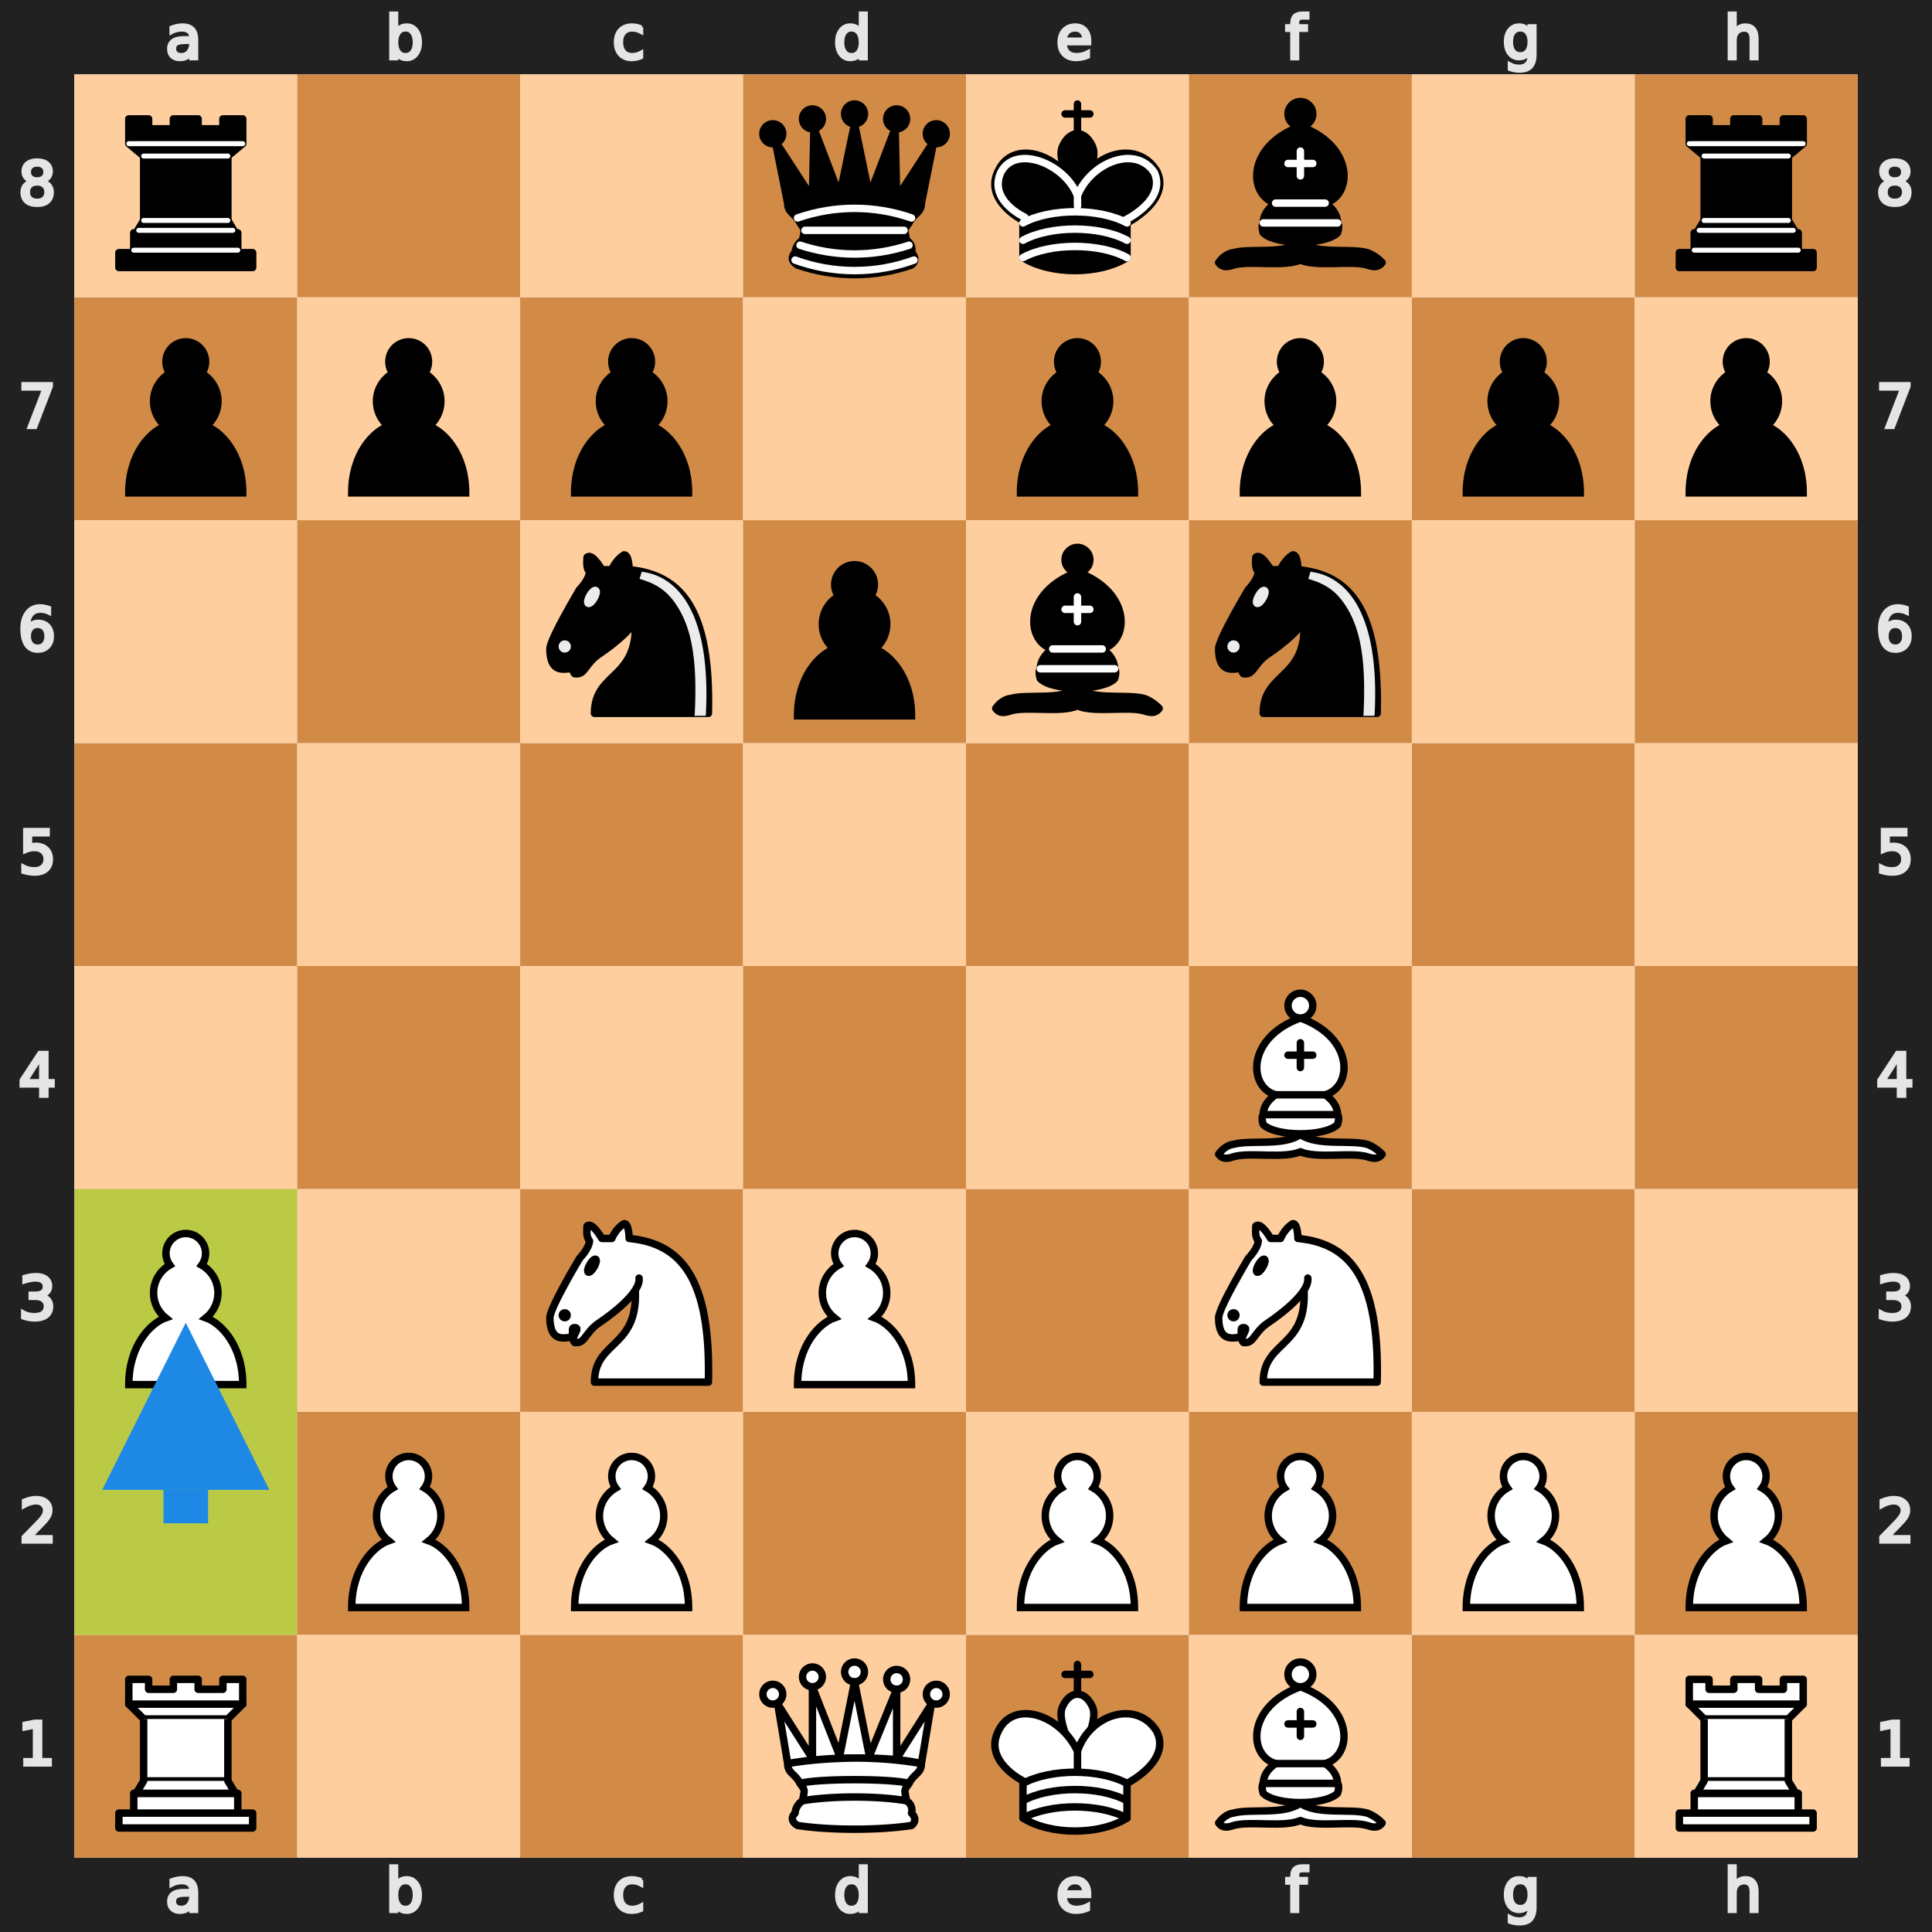
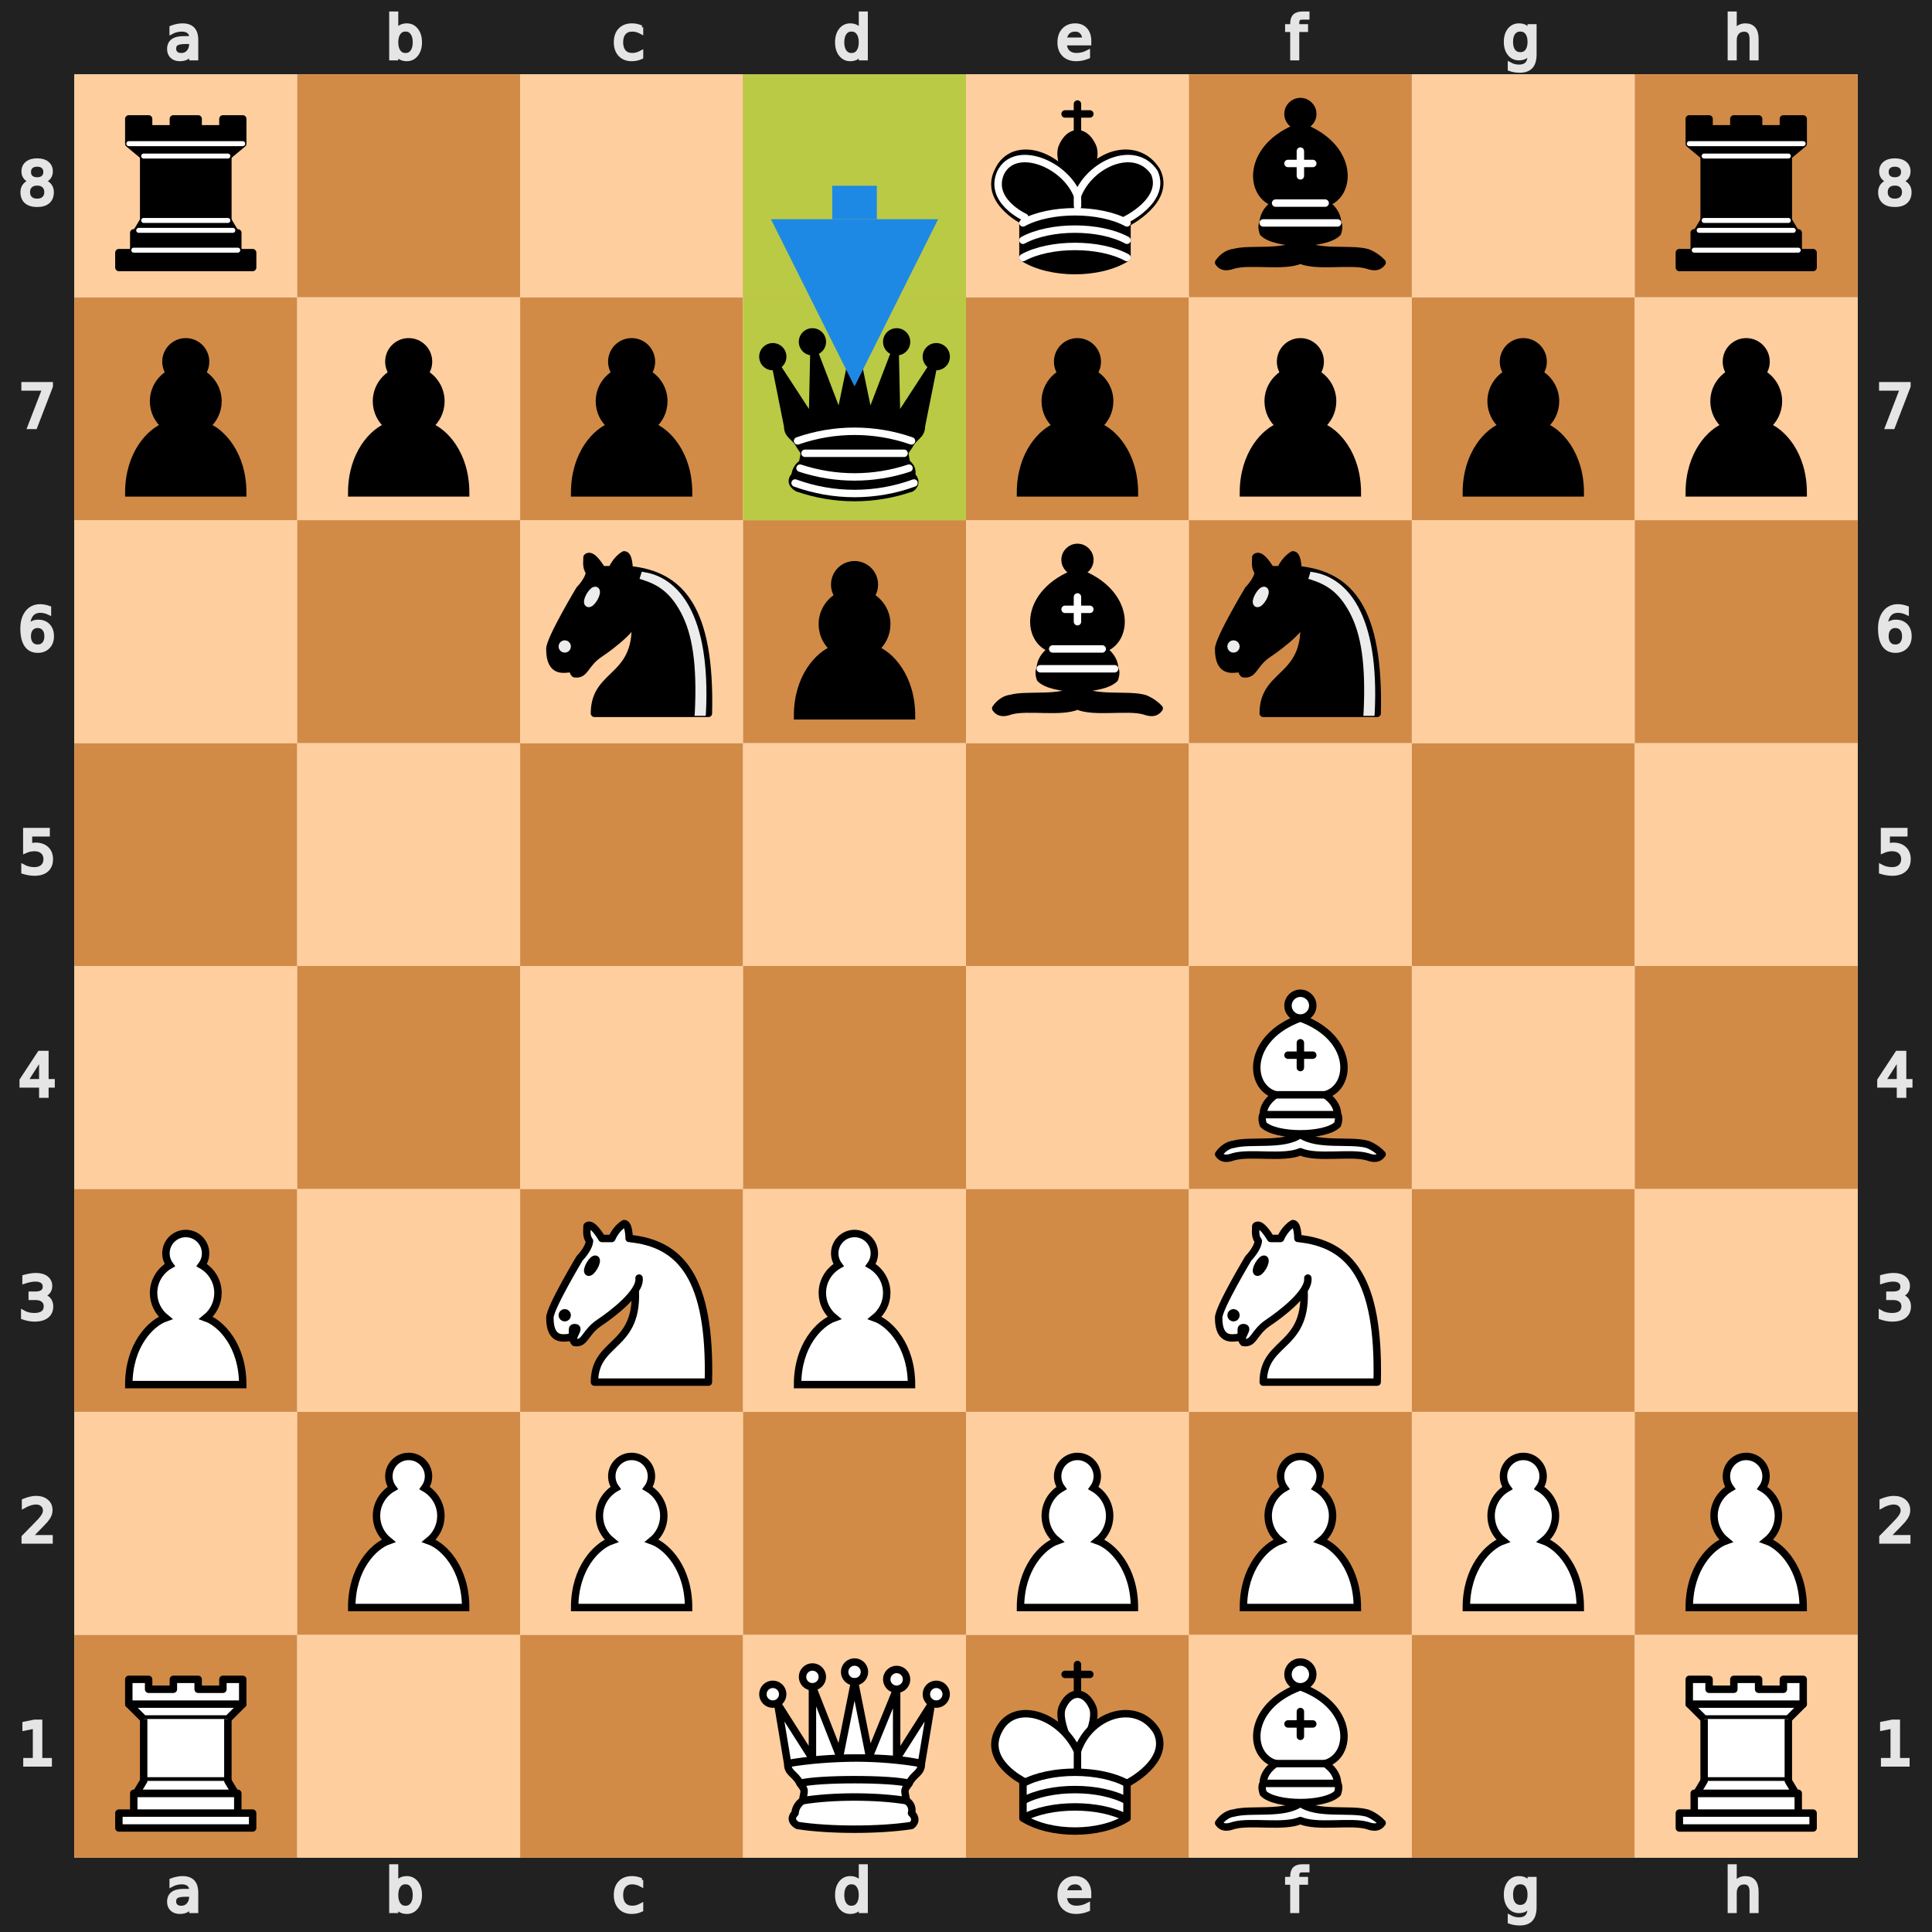
<svg xmlns="http://www.w3.org/2000/svg" xmlns:xlink="http://www.w3.org/1999/xlink" viewBox="0 0 390 390" width="400" height="400">
  <defs>
    <g id="white-pawn" class="white pawn">
      <path d="M22.5 9c-2.21 0-4 1.79-4 4 0 .89.29 1.71.78 2.38C17.33 16.5 16 18.59 16 21c0 2.03.94 3.84 2.41 5.03-3 1.06-7.41 5.55-7.41 13.47h23c0-7.92-4.41-12.41-7.41-13.47 1.47-1.19 2.41-3 2.41-5.03 0-2.41-1.33-4.5-3.28-5.62.49-.67.78-1.49.78-2.38 0-2.21-1.79-4-4-4z" fill="#fff" stroke="#000" stroke-width="1.5" stroke-linecap="round" />
    </g>
    <g id="white-knight" class="white knight" fill="none" fill-rule="evenodd" stroke="#000" stroke-width="1.5" stroke-linecap="round" stroke-linejoin="round">
      <path d="M 22,10 C 32.5,11 38.5,18 38,39 L 15,39 C 15,30 25,32.5 23,18" style="fill:#ffffff; stroke:#000000;" />
      <path d="M 24,18 C 24.38,20.91 18.45,25.37 16,27 C 13,29 13.18,31.34 11,31 C 9.958,30.06 12.41,27.96 11,28 C 10,28 11.19,29.23 10,30 C 9,30 5.997,31 6,26 C 6,24 12,14 12,14 C 12,14 13.89,12.1 14,10.5 C 13.27,9.506 13.5,8.5 13.5,7.5 C 14.5,6.5 16.5,10 16.5,10 L 18.5,10 C 18.5,10 19.28,8.008 21,7 C 22,7 22,10 22,10" style="fill:#ffffff; stroke:#000000;" />
      <path d="M 9.5 25.5 A 0.5 0.5 0 1 1 8.5,25.5 A 0.5 0.5 0 1 1 9.5 25.5 z" style="fill:#000000; stroke:#000000;" />
      <path d="M 15 15.5 A 0.5 1.5 0 1 1 14,15.5 A 0.5 1.5 0 1 1 15 15.5 z" transform="matrix(0.866,0.5,-0.5,0.866,9.693,-5.173)" style="fill:#000000; stroke:#000000;" />
    </g>
    <g id="white-bishop" class="white bishop" fill="none" fill-rule="evenodd" stroke="#000" stroke-width="1.5" stroke-linecap="round" stroke-linejoin="round">
      <g fill="#fff" stroke-linecap="butt">
        <path d="M9 36c3.39-.97 10.11.43 13.5-2 3.39 2.43 10.11 1.03 13.5 2 0 0 1.65.54 3 2-.68.97-1.65.99-3 .5-3.39-.97-10.11.46-13.5-1-3.39 1.46-10.11.03-13.5 1-1.354.49-2.323.47-3-.5 1.354-1.94 3-2 3-2zM15 32c2.5 2.5 12.5 2.5 15 0 .5-1.5 0-2 0-2 0-2.5-2.5-4-2.5-4 5.5-1.5 6-11.5-5-15.5-11 4-10.5 14-5 15.5 0 0-2.5 1.5-2.5 4 0 0-.5.5 0 2zM25 8a2.5 2.5 0 1 1-5 0 2.5 2.5 0 1 1 5 0z" />
      </g>
      <path d="M17.5 26h10M15 30h15m-7.5-14.5v5M20 18h5" stroke-linejoin="miter" />
    </g>
    <g id="white-rook" class="white rook" fill="#fff" fill-rule="evenodd" stroke="#000" stroke-width="1.5" stroke-linecap="round" stroke-linejoin="round">
      <path d="M9 39h27v-3H9v3zM12 36v-4h21v4H12zM11 14V9h4v2h5V9h5v2h5V9h4v5" stroke-linecap="butt" />
      <path d="M34 14l-3 3H14l-3-3" />
      <path d="M31 17v12.5H14V17" stroke-linecap="butt" stroke-linejoin="miter" />
      <path d="M31 29.5l1.5 2.5h-20l1.5-2.5" />
      <path d="M11 14h23" fill="none" stroke-linejoin="miter" />
    </g>
    <g id="white-queen" class="white queen" fill="#fff" fill-rule="evenodd" stroke="#000" stroke-width="1.5" stroke-linecap="round" stroke-linejoin="round">
      <path d="M8 12a2 2 0 1 1-4 0 2 2 0 1 1 4 0zM24.5 7.5a2 2 0 1 1-4 0 2 2 0 1 1 4 0zM41 12a2 2 0 1 1-4 0 2 2 0 1 1 4 0zM16 8.5a2 2 0 1 1-4 0 2 2 0 1 1 4 0zM33 9a2 2 0 1 1-4 0 2 2 0 1 1 4 0z" />
      <path d="M9 26c8.5-1.5 21-1.5 27 0l2-12-7 11V11l-5.5 13.5-3-15-3 15-5.5-14V25L7 14l2 12zM9 26c0 2 1.5 2 2.5 4 1 1.5 1 1 .5 3.5-1.5 1-1.5 2.5-1.5 2.5-1.5 1.5.5 2.5.5 2.5 6.5 1 16.5 1 23 0 0 0 1.5-1 0-2.5 0 0 .5-1.5-1-2.5-.5-2.5-.5-2 .5-3.5 1-2 2.5-2 2.5-4-8.5-1.5-18.5-1.5-27 0z" stroke-linecap="butt" />
      <path d="M11.5 30c3.5-1 18.5-1 22 0M12 33.5c6-1 15-1 21 0" fill="none" />
    </g>
    <g id="white-king" class="white king" fill="none" fill-rule="evenodd" stroke="#000" stroke-width="1.5" stroke-linecap="round" stroke-linejoin="round">
      <path d="M22.5 11.63V6M20 8h5" stroke-linejoin="miter" />
      <path d="M22.5 25s4.5-7.5 3-10.5c0 0-1-2.5-3-2.5s-3 2.5-3 2.5c-1.5 3 3 10.5 3 10.5" fill="#fff" stroke-linecap="butt" stroke-linejoin="miter" />
      <path d="M11.5 37c5.5 3.5 15.5 3.5 21 0v-7s9-4.5 6-10.5c-4-6.5-13.5-3.5-16 4V27v-3.5c-3.5-7.5-13-10.5-16-4-3 6 5 10 5 10V37z" fill="#fff" />
      <path d="M11.5 30c5.5-3 15.5-3 21 0m-21 3.5c5.5-3 15.5-3 21 0m-21 3.5c5.5-3 15.5-3 21 0" />
    </g>
    <g id="black-pawn" class="black pawn">
      <path d="M22.5 9c-2.21 0-4 1.79-4 4 0 .89.29 1.71.78 2.38C17.33 16.5 16 18.59 16 21c0 2.03.94 3.84 2.41 5.03-3 1.06-7.41 5.55-7.41 13.47h23c0-7.92-4.41-12.41-7.41-13.47 1.47-1.19 2.41-3 2.41-5.03 0-2.41-1.33-4.5-3.28-5.62.49-.67.78-1.49.78-2.38 0-2.21-1.79-4-4-4z" fill="#000" stroke="#000" stroke-width="1.5" stroke-linecap="round" />
    </g>
    <g id="black-knight" class="black knight" fill="none" fill-rule="evenodd" stroke="#000" stroke-width="1.5" stroke-linecap="round" stroke-linejoin="round">
      <path d="M 22,10 C 32.5,11 38.5,18 38,39 L 15,39 C 15,30 25,32.5 23,18" style="fill:#000000; stroke:#000000;" />
      <path d="M 24,18 C 24.38,20.91 18.45,25.37 16,27 C 13,29 13.18,31.34 11,31 C 9.958,30.06 12.41,27.96 11,28 C 10,28 11.19,29.23 10,30 C 9,30 5.997,31 6,26 C 6,24 12,14 12,14 C 12,14 13.89,12.1 14,10.5 C 13.27,9.506 13.5,8.5 13.5,7.5 C 14.5,6.5 16.5,10 16.5,10 L 18.5,10 C 18.5,10 19.28,8.008 21,7 C 22,7 22,10 22,10" style="fill:#000000; stroke:#000000;" />
      <path d="M 9.5 25.5 A 0.5 0.5 0 1 1 8.5,25.5 A 0.5 0.5 0 1 1 9.5 25.5 z" style="fill:#ececec; stroke:#ececec;" />
      <path d="M 15 15.5 A 0.5 1.5 0 1 1 14,15.5 A 0.5 1.5 0 1 1 15 15.5 z" transform="matrix(0.866,0.5,-0.5,0.866,9.693,-5.173)" style="fill:#ececec; stroke:#ececec;" />
      <path d="M 24.55,10.4 L 24.1,11.85 L 24.6,12 C 27.75,13 30.25,14.49 32.5,18.75 C 34.75,23.01 35.75,29.06 35.25,39 L 35.2,39.5 L 37.45,39.5 L 37.5,39 C 38,28.94 36.62,22.15 34.25,17.66 C 31.88,13.17 28.46,11.02 25.06,10.5 L 24.55,10.4 z " style="fill:#ececec; stroke:none;" />
    </g>
    <g id="black-bishop" class="black bishop" fill="none" fill-rule="evenodd" stroke="#000" stroke-width="1.5" stroke-linecap="round" stroke-linejoin="round">
      <path d="M9 36c3.39-.97 10.11.43 13.5-2 3.39 2.43 10.11 1.03 13.5 2 0 0 1.65.54 3 2-.68.97-1.65.99-3 .5-3.39-.97-10.11.46-13.5-1-3.39 1.46-10.11.03-13.5 1-1.354.49-2.323.47-3-.5 1.354-1.94 3-2 3-2zm6-4c2.5 2.5 12.5 2.5 15 0 .5-1.5 0-2 0-2 0-2.5-2.5-4-2.5-4 5.5-1.5 6-11.5-5-15.5-11 4-10.5 14-5 15.5 0 0-2.5 1.5-2.5 4 0 0-.5.5 0 2zM25 8a2.5 2.5 0 1 1-5 0 2.5 2.5 0 1 1 5 0z" fill="#000" stroke-linecap="butt" />
      <path d="M17.5 26h10M15 30h15m-7.5-14.5v5M20 18h5" stroke="#fff" stroke-linejoin="miter" />
    </g>
    <g id="black-rook" class="black rook" fill="#000" fill-rule="evenodd" stroke="#000" stroke-width="1.5" stroke-linecap="round" stroke-linejoin="round">
      <path d="M9 39h27v-3H9v3zM12.5 32l1.5-2.5h17l1.5 2.5h-20zM12 36v-4h21v4H12z" stroke-linecap="butt" />
      <path d="M14 29.5v-13h17v13H14z" stroke-linecap="butt" stroke-linejoin="miter" />
      <path d="M14 16.5L11 14h23l-3 2.5H14zM11 14V9h4v2h5V9h5v2h5V9h4v5H11z" stroke-linecap="butt" />
      <path d="M12 35.5h21M13 31.5h19M14 29.5h17M14 16.5h17M11 14h23" fill="none" stroke="#fff" stroke-width="1" stroke-linejoin="miter" />
    </g>
    <g id="black-queen" class="black queen" fill="#000" fill-rule="evenodd" stroke="#000" stroke-width="1.5" stroke-linecap="round" stroke-linejoin="round">
      <g fill="#000" stroke="none">
        <circle cx="6" cy="12" r="2.75" />
        <circle cx="14" cy="9" r="2.75" />
        <circle cx="22.5" cy="8" r="2.75" />
        <circle cx="31" cy="9" r="2.75" />
        <circle cx="39" cy="12" r="2.75" />
      </g>
      <path d="M9 26c8.5-1.5 21-1.5 27 0l2.5-12.5L31 25l-.3-14.1-5.2 13.6-3-14.5-3 14.5-5.2-13.6L14 25 6.5 13.5 9 26zM9 26c0 2 1.5 2 2.5 4 1 1.5 1 1 .5 3.5-1.5 1-1.5 2.5-1.5 2.5-1.5 1.5.5 2.5.5 2.5 6.5 1 16.5 1 23 0 0 0 1.5-1 0-2.5 0 0 .5-1.5-1-2.5-.5-2.5-.5-2 .5-3.5 1-2 2.5-2 2.5-4-8.5-1.5-18.5-1.5-27 0z" stroke-linecap="butt" />
      <path d="M11 38.5a35 35 1 0 0 23 0" fill="none" stroke-linecap="butt" />
      <path d="M11 29a35 35 1 0 1 23 0M12.5 31.5h20M11.5 34.5a35 35 1 0 0 22 0M10.5 37.5a35 35 1 0 0 24 0" fill="none" stroke="#fff" />
    </g>
    <g id="black-king" class="black king" fill="none" fill-rule="evenodd" stroke="#000" stroke-width="1.5" stroke-linecap="round" stroke-linejoin="round">
      <path d="M22.5 11.63V6" stroke-linejoin="miter" />
      <path d="M22.5 25s4.5-7.5 3-10.5c0 0-1-2.5-3-2.5s-3 2.5-3 2.5c-1.5 3 3 10.5 3 10.5" fill="#000" stroke-linecap="butt" stroke-linejoin="miter" />
      <path d="M11.5 37c5.5 3.5 15.5 3.5 21 0v-7s9-4.5 6-10.5c-4-6.5-13.5-3.5-16 4V27v-3.5c-3.5-7.5-13-10.5-16-4-3 6 5 10 5 10V37z" fill="#000" />
      <path d="M20 8h5" stroke-linejoin="miter" />
      <path d="M32 29.5s8.5-4 6.03-9.65C34.15 14 25 18 22.5 24.5l.01 2.1-.01-2.1C20 18 9.906 14 6.997 19.85c-2.497 5.65 4.853 9 4.853 9M11.5 30c5.5-3 15.5-3 21 0m-21 3.5c5.5-3 15.5-3 21 0m-21 3.5c5.5-3 15.5-3 21 0" stroke="#fff" />
    </g>
  </defs>
  <rect x="7.5" y="7.5" width="375" height="375" fill="none" stroke="#212121" stroke-width="15" />
  <g transform="translate(20, 1) scale(0.75, 0.75)" fill="#e5e5e5" stroke="#e5e5e5">
    <path d="M23.328 10.016q-1.742 0-2.414.398-.672.398-.672 1.36 0 .765.5 1.218.508.445 1.375.445 1.196 0 1.914-.843.727-.852.727-2.258v-.32zm2.867-.594v4.992h-1.437v-1.328q-.492.797-1.227 1.18-.734.375-1.797.375-1.343 0-2.14-.75-.79-.758-.79-2.024 0-1.476.985-2.226.992-.75 2.953-.75h2.016V8.75q0-.992-.656-1.531-.649-.547-1.829-.547-.75 0-1.46.18-.711.18-1.368.539V6.062q.79-.304 1.532-.453.742-.156 1.445-.156 1.898 0 2.836.984.937.985.937 2.985z" />
  </g>
  <g transform="translate(20, 375) scale(0.75, 0.75)" fill="#e5e5e5" stroke="#e5e5e5">
    <path d="M23.328 10.016q-1.742 0-2.414.398-.672.398-.672 1.36 0 .765.5 1.218.508.445 1.375.445 1.196 0 1.914-.843.727-.852.727-2.258v-.32zm2.867-.594v4.992h-1.437v-1.328q-.492.797-1.227 1.18-.734.375-1.797.375-1.343 0-2.14-.75-.79-.758-.79-2.024 0-1.476.985-2.226.992-.75 2.953-.75h2.016V8.75q0-.992-.656-1.531-.649-.547-1.829-.547-.75 0-1.46.18-.711.18-1.368.539V6.062q.79-.304 1.532-.453.742-.156 1.445-.156 1.898 0 2.836.984.937.985.937 2.985z" />
  </g>
  <g transform="translate(65, 1) scale(0.75, 0.75)" fill="#e5e5e5" stroke="#e5e5e5">
    <path d="M24.922 10.047q0-1.586-.656-2.485-.649-.906-1.79-.906-1.14 0-1.796.906-.649.899-.649 2.485 0 1.586.649 2.492.656.898 1.797.898 1.14 0 1.789-.898.656-.906.656-2.492zm-4.89-3.055q.452-.781 1.14-1.156.695-.383 1.656-.383 1.594 0 2.586 1.266 1 1.265 1 3.328 0 2.062-1 3.328-.992 1.266-2.586 1.266-.96 0-1.656-.375-.688-.383-1.14-1.164v1.312h-1.446V2.258h1.445z" />
  </g>
  <g transform="translate(65, 375) scale(0.75, 0.75)" fill="#e5e5e5" stroke="#e5e5e5">
    <path d="M24.922 10.047q0-1.586-.656-2.485-.649-.906-1.79-.906-1.14 0-1.796.906-.649.899-.649 2.485 0 1.586.649 2.492.656.898 1.797.898 1.14 0 1.789-.898.656-.906.656-2.492zm-4.89-3.055q.452-.781 1.14-1.156.695-.383 1.656-.383 1.594 0 2.586 1.266 1 1.265 1 3.328 0 2.062-1 3.328-.992 1.266-2.586 1.266-.96 0-1.656-.375-.688-.383-1.14-1.164v1.312h-1.446V2.258h1.445z" />
  </g>
  <g transform="translate(110, 1) scale(0.75, 0.75)" fill="#e5e5e5" stroke="#e5e5e5">
    <path d="M25.96 6v1.344q-.608-.336-1.226-.5-.609-.172-1.234-.172-1.398 0-2.172.89-.773.883-.773 2.485 0 1.601.773 2.492.774.883 2.172.883.625 0 1.234-.164.618-.172 1.227-.508v1.328q-.602.281-1.25.422-.64.14-1.367.14-1.977 0-3.14-1.242-1.165-1.242-1.165-3.351 0-2.14 1.172-3.367 1.18-1.227 3.227-1.227.664 0 1.296.14.633.134 1.227.407z" />
  </g>
  <g transform="translate(110, 375) scale(0.75, 0.75)" fill="#e5e5e5" stroke="#e5e5e5">
    <path d="M25.96 6v1.344q-.608-.336-1.226-.5-.609-.172-1.234-.172-1.398 0-2.172.89-.773.883-.773 2.485 0 1.601.773 2.492.774.883 2.172.883.625 0 1.234-.164.618-.172 1.227-.508v1.328q-.602.281-1.25.422-.64.14-1.367.14-1.977 0-3.14-1.242-1.165-1.242-1.165-3.351 0-2.14 1.172-3.367 1.18-1.227 3.227-1.227.664 0 1.296.14.633.134 1.227.407z" />
  </g>
  <g transform="translate(155, 1) scale(0.75, 0.75)" fill="#e5e5e5" stroke="#e5e5e5">
    <path d="M24.973 6.992V2.258h1.437v12.156h-1.437v-1.312q-.453.78-1.149 1.164-.687.375-1.656.375-1.586 0-2.586-1.266-.992-1.266-.992-3.328 0-2.063.992-3.328 1-1.266 2.586-1.266.969 0 1.656.383.696.375 1.149 1.156zm-4.899 3.055q0 1.586.649 2.492.656.898 1.797.898 1.14 0 1.796-.898.657-.906.657-2.492 0-1.586-.657-2.485-.656-.906-1.796-.906-1.141 0-1.797.906-.649.899-.649 2.485z" />
  </g>
  <g transform="translate(155, 375) scale(0.75, 0.75)" fill="#e5e5e5" stroke="#e5e5e5">
    <path d="M24.973 6.992V2.258h1.437v12.156h-1.437v-1.312q-.453.78-1.149 1.164-.687.375-1.656.375-1.586 0-2.586-1.266-.992-1.266-.992-3.328 0-2.063.992-3.328 1-1.266 2.586-1.266.969 0 1.656.383.696.375 1.149 1.156zm-4.899 3.055q0 1.586.649 2.492.656.898 1.797.898 1.14 0 1.796-.898.657-.906.657-2.492 0-1.586-.657-2.485-.656-.906-1.796-.906-1.141 0-1.797.906-.649.899-.649 2.485z" />
  </g>
  <g transform="translate(200, 1) scale(0.75, 0.75)" fill="#e5e5e5" stroke="#e5e5e5">
    <path d="M26.555 9.68v.703h-6.61q.094 1.484.89 2.265.806.774 2.235.774.828 0 1.602-.203.781-.203 1.547-.61v1.36q-.774.328-1.586.5-.813.172-1.649.172-2.093 0-3.32-1.22-1.219-1.218-1.219-3.296 0-2.148 1.157-3.406 1.164-1.266 3.132-1.266 1.766 0 2.79 1.14 1.03 1.134 1.03 3.087zm-1.438-.422q-.015-1.18-.664-1.883-.64-.703-1.703-.703-1.203 0-1.93.68-.718.68-.828 1.914z" />
  </g>
  <g transform="translate(200, 375) scale(0.75, 0.75)" fill="#e5e5e5" stroke="#e5e5e5">
    <path d="M26.555 9.68v.703h-6.61q.094 1.484.89 2.265.806.774 2.235.774.828 0 1.602-.203.781-.203 1.547-.61v1.36q-.774.328-1.586.5-.813.172-1.649.172-2.093 0-3.32-1.22-1.219-1.218-1.219-3.296 0-2.148 1.157-3.406 1.164-1.266 3.132-1.266 1.766 0 2.79 1.14 1.03 1.134 1.03 3.087zm-1.438-.422q-.015-1.18-.664-1.883-.64-.703-1.703-.703-1.203 0-1.93.68-.718.68-.828 1.914z" />
  </g>
  <g transform="translate(245, 1) scale(0.75, 0.75)" fill="#e5e5e5" stroke="#e5e5e5">
    <path d="M25.285 2.258v1.195H23.91q-.773 0-1.078.313-.297.312-.297 1.125v.773h2.367v1.117h-2.367v7.633H21.09V6.781h-1.375V5.664h1.375v-.61q0-1.46.68-2.124.68-.672 2.156-.672z" />
  </g>
  <g transform="translate(245, 375) scale(0.75, 0.75)" fill="#e5e5e5" stroke="#e5e5e5">
    <path d="M25.285 2.258v1.195H23.91q-.773 0-1.078.313-.297.312-.297 1.125v.773h2.367v1.117h-2.367v7.633H21.09V6.781h-1.375V5.664h1.375v-.61q0-1.46.68-2.124.68-.672 2.156-.672z" />
  </g>
  <g transform="translate(290, 1) scale(0.75, 0.75)" fill="#e5e5e5" stroke="#e5e5e5">
    <path d="M24.973 9.937q0-1.562-.649-2.421-.64-.86-1.804-.86-1.157 0-1.805.86-.64.859-.64 2.421 0 1.555.64 2.415.648.859 1.805.859 1.164 0 1.804-.86.649-.859.649-2.414zm1.437 3.391q0 2.234-.992 3.32-.992 1.094-3.04 1.094-.757 0-1.429-.117-.672-.11-1.304-.344v-1.398q.632.344 1.25.508.617.164 1.257.164 1.414 0 2.118-.743.703-.734.703-2.226v-.711q-.446.773-1.141 1.156-.695.383-1.664.383-1.61 0-2.594-1.227-.984-1.226-.984-3.25 0-2.03.984-3.257.985-1.227 2.594-1.227.969 0 1.664.383t1.14 1.156V5.664h1.438z" />
  </g>
  <g transform="translate(290, 375) scale(0.75, 0.75)" fill="#e5e5e5" stroke="#e5e5e5">
    <path d="M24.973 9.937q0-1.562-.649-2.421-.64-.86-1.804-.86-1.157 0-1.805.86-.64.859-.64 2.421 0 1.555.64 2.415.648.859 1.805.859 1.164 0 1.804-.86.649-.859.649-2.414zm1.437 3.391q0 2.234-.992 3.32-.992 1.094-3.04 1.094-.757 0-1.429-.117-.672-.11-1.304-.344v-1.398q.632.344 1.25.508.617.164 1.257.164 1.414 0 2.118-.743.703-.734.703-2.226v-.711q-.446.773-1.141 1.156-.695.383-1.664.383-1.61 0-2.594-1.227-.984-1.226-.984-3.25 0-2.03.984-3.257.985-1.227 2.594-1.227.969 0 1.664.383t1.14 1.156V5.664h1.438z" />
  </g>
  <g transform="translate(335, 1) scale(0.75, 0.75)" fill="#e5e5e5" stroke="#e5e5e5">
    <path d="M26.164 9.133v5.281h-1.437V9.18q0-1.243-.485-1.86-.484-.617-1.453-.617-1.164 0-1.836.742-.672.742-.672 2.024v4.945h-1.445V2.258h1.445v4.765q.516-.789 1.211-1.18.703-.39 1.617-.39 1.508 0 2.282.938.773.93.773 2.742z" />
  </g>
  <g transform="translate(335, 375) scale(0.75, 0.75)" fill="#e5e5e5" stroke="#e5e5e5">
    <path d="M26.164 9.133v5.281h-1.437V9.18q0-1.243-.485-1.86-.484-.617-1.453-.617-1.164 0-1.836.742-.672.742-.672 2.024v4.945h-1.445V2.258h1.445v4.765q.516-.789 1.211-1.18.703-.39 1.617-.39 1.508 0 2.282.938.773.93.773 2.742z" />
  </g>
  <g transform="translate(0, 335) scale(0.75, 0.75)" fill="#e5e5e5" stroke="#e5e5e5">
    <path d="M6.754 26.996h2.578v-8.898l-2.805.562v-1.437l2.79-.563h1.578v10.336h2.578v1.328h-6.72z" />
  </g>
  <g transform="translate(375, 335) scale(0.75, 0.75)" fill="#e5e5e5" stroke="#e5e5e5">
    <path d="M6.754 26.996h2.578v-8.898l-2.805.562v-1.437l2.79-.563h1.578v10.336h2.578v1.328h-6.72z" />
  </g>
  <g transform="translate(0, 290) scale(0.75, 0.75)" fill="#e5e5e5" stroke="#e5e5e5">
    <path d="M8.195 26.996h5.508v1.328H6.297v-1.328q.898-.93 2.445-2.492 1.555-1.57 1.953-2.024.758-.851 1.055-1.437.305-.594.305-1.164 0-.93-.657-1.516-.648-.586-1.695-.586-.742 0-1.57.258-.82.258-1.758.781v-1.593q.953-.383 1.781-.578.828-.196 1.516-.196 1.812 0 2.89.906 1.079.907 1.079 2.422 0 .72-.274 1.368-.265.64-.976 1.515-.196.227-1.243 1.313-1.046 1.078-2.953 3.023z" />
  </g>
  <g transform="translate(375, 290) scale(0.75, 0.75)" fill="#e5e5e5" stroke="#e5e5e5">
    <path d="M8.195 26.996h5.508v1.328H6.297v-1.328q.898-.93 2.445-2.492 1.555-1.57 1.953-2.024.758-.851 1.055-1.437.305-.594.305-1.164 0-.93-.657-1.516-.648-.586-1.695-.586-.742 0-1.57.258-.82.258-1.758.781v-1.593q.953-.383 1.781-.578.828-.196 1.516-.196 1.812 0 2.89.906 1.079.907 1.079 2.422 0 .72-.274 1.368-.265.64-.976 1.515-.196.227-1.243 1.313-1.046 1.078-2.953 3.023z" />
  </g>
  <g transform="translate(0, 245) scale(0.75, 0.75)" fill="#e5e5e5" stroke="#e5e5e5">
    <path d="M11.434 22.035q1.132.242 1.765 1.008.64.766.64 1.89 0 1.727-1.187 2.672-1.187.946-3.375.946-.734 0-1.515-.149-.774-.14-1.602-.43V26.45q.656.383 1.438.578.78.196 1.632.196 1.485 0 2.258-.586.782-.586.782-1.703 0-1.032-.727-1.61-.719-.586-2.008-.586h-1.36v-1.297h1.423q1.164 0 1.78-.46.618-.47.618-1.344 0-.899-.64-1.375-.633-.485-1.82-.485-.65 0-1.391.141-.743.14-1.633.437V16.95q.898-.25 1.68-.375.788-.125 1.484-.125 1.797 0 2.844.82 1.046.813 1.046 2.204 0 .968-.554 1.64-.555.664-1.578.922z" />
  </g>
  <g transform="translate(375, 245) scale(0.75, 0.75)" fill="#e5e5e5" stroke="#e5e5e5">
    <path d="M11.434 22.035q1.132.242 1.765 1.008.64.766.64 1.89 0 1.727-1.187 2.672-1.187.946-3.375.946-.734 0-1.515-.149-.774-.14-1.602-.43V26.45q.656.383 1.438.578.78.196 1.632.196 1.485 0 2.258-.586.782-.586.782-1.703 0-1.032-.727-1.61-.719-.586-2.008-.586h-1.36v-1.297h1.423q1.164 0 1.78-.46.618-.47.618-1.344 0-.899-.64-1.375-.633-.485-1.82-.485-.65 0-1.391.141-.743.14-1.633.437V16.95q.898-.25 1.68-.375.788-.125 1.484-.125 1.797 0 2.844.82 1.046.813 1.046 2.204 0 .968-.554 1.64-.555.664-1.578.922z" />
  </g>
  <g transform="translate(0, 200) scale(0.75, 0.75)" fill="#e5e5e5" stroke="#e5e5e5">
    <path d="M11.016 18.035L7.03 24.262h3.985zm-.414-1.375h1.984v7.602h1.664v1.312h-1.664v2.75h-1.57v-2.75H5.75v-1.523z" />
  </g>
  <g transform="translate(375, 200) scale(0.75, 0.75)" fill="#e5e5e5" stroke="#e5e5e5">
    <path d="M11.016 18.035L7.03 24.262h3.985zm-.414-1.375h1.984v7.602h1.664v1.312h-1.664v2.75h-1.57v-2.75H5.75v-1.523z" />
  </g>
  <g transform="translate(0, 155) scale(0.75, 0.75)" fill="#e5e5e5" stroke="#e5e5e5">
    <path d="M6.719 16.66h6.195v1.328h-4.75v2.86q.344-.118.688-.172.343-.063.687-.063 1.953 0 3.094 1.07 1.14 1.07 1.14 2.899 0 1.883-1.171 2.93-1.172 1.039-3.305 1.039-.735 0-1.5-.125-.758-.125-1.57-.375v-1.586q.703.383 1.453.57.75.188 1.586.188 1.351 0 2.14-.711.79-.711.79-1.93 0-1.219-.79-1.93-.789-.71-2.14-.71-.633 0-1.266.14-.625.14-1.281.438z" />
  </g>
  <g transform="translate(375, 155) scale(0.75, 0.75)" fill="#e5e5e5" stroke="#e5e5e5">
    <path d="M6.719 16.66h6.195v1.328h-4.75v2.86q.344-.118.688-.172.343-.063.687-.063 1.953 0 3.094 1.07 1.14 1.07 1.14 2.899 0 1.883-1.171 2.93-1.172 1.039-3.305 1.039-.735 0-1.5-.125-.758-.125-1.57-.375v-1.586q.703.383 1.453.57.75.188 1.586.188 1.351 0 2.14-.711.79-.711.79-1.93 0-1.219-.79-1.93-.789-.71-2.14-.71-.633 0-1.266.14-.625.14-1.281.438z" />
  </g>
  <g transform="translate(0, 110) scale(0.75, 0.75)" fill="#e5e5e5" stroke="#e5e5e5">
    <path d="M10.137 21.863q-1.063 0-1.688.727-.617.726-.617 1.992 0 1.258.617 1.992.625.727 1.688.727 1.062 0 1.68-.727.624-.734.624-1.992 0-1.266-.625-1.992-.617-.727-1.68-.727zm3.133-4.945v1.437q-.594-.28-1.204-.43-.601-.148-1.195-.148-1.562 0-2.39 1.055-.82 1.055-.938 3.188.46-.68 1.156-1.04.696-.367 1.531-.367 1.758 0 2.774 1.07 1.023 1.063 1.023 2.899 0 1.797-1.062 2.883-1.063 1.086-2.828 1.086-2.024 0-3.094-1.547-1.07-1.555-1.07-4.5 0-2.766 1.312-4.406 1.313-1.649 3.524-1.649.593 0 1.195.117.61.118 1.266.352z" />
  </g>
  <g transform="translate(375, 110) scale(0.75, 0.75)" fill="#e5e5e5" stroke="#e5e5e5">
    <path d="M10.137 21.863q-1.063 0-1.688.727-.617.726-.617 1.992 0 1.258.617 1.992.625.727 1.688.727 1.062 0 1.68-.727.624-.734.624-1.992 0-1.266-.625-1.992-.617-.727-1.68-.727zm3.133-4.945v1.437q-.594-.28-1.204-.43-.601-.148-1.195-.148-1.562 0-2.39 1.055-.82 1.055-.938 3.188.46-.68 1.156-1.04.696-.367 1.531-.367 1.758 0 2.774 1.07 1.023 1.063 1.023 2.899 0 1.797-1.062 2.883-1.063 1.086-2.828 1.086-2.024 0-3.094-1.547-1.07-1.555-1.07-4.5 0-2.766 1.312-4.406 1.313-1.649 3.524-1.649.593 0 1.195.117.61.118 1.266.352z" />
  </g>
  <g transform="translate(0, 65) scale(0.75, 0.75)" fill="#e5e5e5" stroke="#e5e5e5">
    <path d="M6.25 16.66h7.5v.672L9.516 28.324H7.867l3.985-10.336H6.25z" />
  </g>
  <g transform="translate(375, 65) scale(0.75, 0.75)" fill="#e5e5e5" stroke="#e5e5e5">
    <path d="M6.25 16.66h7.5v.672L9.516 28.324H7.867l3.985-10.336H6.25z" />
  </g>
  <g transform="translate(0, 20) scale(0.75, 0.75)" fill="#e5e5e5" stroke="#e5e5e5">
    <path d="M10 22.785q-1.125 0-1.773.602-.641.601-.641 1.656t.64 1.656q.649.602 1.774.602t1.773-.602q.649-.61.649-1.656 0-1.055-.649-1.656-.64-.602-1.773-.602zm-1.578-.672q-1.016-.25-1.586-.945-.563-.695-.563-1.695 0-1.399.993-2.211 1-.813 2.734-.813 1.742 0 2.734.813.993.812.993 2.21 0 1-.57 1.696-.563.695-1.571.945 1.14.266 1.773 1.04.641.773.641 1.89 0 1.695-1.04 2.602-1.03.906-2.96.906t-2.969-.906Q6 26.738 6 25.043q0-1.117.64-1.89.641-.774 1.782-1.04zm-.578-2.492q0 .906.562 1.414.57.508 1.594.508 1.016 0 1.586-.508.578-.508.578-1.414 0-.906-.578-1.414-.57-.508-1.586-.508-1.023 0-1.594.508-.562.508-.562 1.414z" />
  </g>
  <g transform="translate(375, 20) scale(0.75, 0.75)" fill="#e5e5e5" stroke="#e5e5e5">
    <path d="M10 22.785q-1.125 0-1.773.602-.641.601-.641 1.656t.64 1.656q.649.602 1.774.602t1.773-.602q.649-.61.649-1.656 0-1.055-.649-1.656-.64-.602-1.773-.602zm-1.578-.672q-1.016-.25-1.586-.945-.563-.695-.563-1.695 0-1.399.993-2.211 1-.813 2.734-.813 1.742 0 2.734.813.993.812.993 2.21 0 1-.57 1.696-.563.695-1.571.945 1.14.266 1.773 1.04.641.773.641 1.89 0 1.695-1.04 2.602-1.03.906-2.96.906t-2.969-.906Q6 26.738 6 25.043q0-1.117.64-1.89.641-.774 1.782-1.04zm-.578-2.492q0 .906.562 1.414.57.508 1.594.508 1.016 0 1.586-.508.578-.508.578-1.414 0-.906-.578-1.414-.57-.508-1.586-.508-1.023 0-1.594.508-.562.508-.562 1.414z" />
  </g>
  <rect x="15" y="330" width="45" height="45" class="square dark a1" stroke="none" fill="#d18b47" />
  <rect x="60" y="330" width="45" height="45" class="square light b1" stroke="none" fill="#ffce9e" />
  <rect x="105" y="330" width="45" height="45" class="square dark c1" stroke="none" fill="#d18b47" />
  <rect x="150" y="330" width="45" height="45" class="square light d1" stroke="none" fill="#ffce9e" />
  <rect x="195" y="330" width="45" height="45" class="square dark e1" stroke="none" fill="#d18b47" />
  <rect x="240" y="330" width="45" height="45" class="square light f1" stroke="none" fill="#ffce9e" />
  <rect x="285" y="330" width="45" height="45" class="square dark g1" stroke="none" fill="#d18b47" />
  <rect x="330" y="330" width="45" height="45" class="square light h1" stroke="none" fill="#ffce9e" />
  <rect x="15" y="285" width="45" height="45" class="square light a2" stroke="none" fill="#ffce9e" />
-   <rect x="15" y="285" width="45" height="45" stroke="none" fill="#baca44" />
  <rect x="60" y="285" width="45" height="45" class="square dark b2" stroke="none" fill="#d18b47" />
  <rect x="105" y="285" width="45" height="45" class="square light c2" stroke="none" fill="#ffce9e" />
  <rect x="150" y="285" width="45" height="45" class="square dark d2" stroke="none" fill="#d18b47" />
  <rect x="195" y="285" width="45" height="45" class="square light e2" stroke="none" fill="#ffce9e" />
  <rect x="240" y="285" width="45" height="45" class="square dark f2" stroke="none" fill="#d18b47" />
  <rect x="285" y="285" width="45" height="45" class="square light g2" stroke="none" fill="#ffce9e" />
  <rect x="330" y="285" width="45" height="45" class="square dark h2" stroke="none" fill="#d18b47" />
  <rect x="15" y="240" width="45" height="45" class="square dark a3" stroke="none" fill="#d18b47" />
-   <rect x="15" y="240" width="45" height="45" stroke="none" fill="#baca44" />
  <rect x="60" y="240" width="45" height="45" class="square light b3" stroke="none" fill="#ffce9e" />
  <rect x="105" y="240" width="45" height="45" class="square dark c3" stroke="none" fill="#d18b47" />
  <rect x="150" y="240" width="45" height="45" class="square light d3" stroke="none" fill="#ffce9e" />
  <rect x="195" y="240" width="45" height="45" class="square dark e3" stroke="none" fill="#d18b47" />
  <rect x="240" y="240" width="45" height="45" class="square light f3" stroke="none" fill="#ffce9e" />
  <rect x="285" y="240" width="45" height="45" class="square dark g3" stroke="none" fill="#d18b47" />
  <rect x="330" y="240" width="45" height="45" class="square light h3" stroke="none" fill="#ffce9e" />
  <rect x="15" y="195" width="45" height="45" class="square light a4" stroke="none" fill="#ffce9e" />
  <rect x="60" y="195" width="45" height="45" class="square dark b4" stroke="none" fill="#d18b47" />
  <rect x="105" y="195" width="45" height="45" class="square light c4" stroke="none" fill="#ffce9e" />
  <rect x="150" y="195" width="45" height="45" class="square dark d4" stroke="none" fill="#d18b47" />
  <rect x="195" y="195" width="45" height="45" class="square light e4" stroke="none" fill="#ffce9e" />
  <rect x="240" y="195" width="45" height="45" class="square dark f4" stroke="none" fill="#d18b47" />
  <rect x="285" y="195" width="45" height="45" class="square light g4" stroke="none" fill="#ffce9e" />
  <rect x="330" y="195" width="45" height="45" class="square dark h4" stroke="none" fill="#d18b47" />
  <rect x="15" y="150" width="45" height="45" class="square dark a5" stroke="none" fill="#d18b47" />
  <rect x="60" y="150" width="45" height="45" class="square light b5" stroke="none" fill="#ffce9e" />
  <rect x="105" y="150" width="45" height="45" class="square dark c5" stroke="none" fill="#d18b47" />
  <rect x="150" y="150" width="45" height="45" class="square light d5" stroke="none" fill="#ffce9e" />
  <rect x="195" y="150" width="45" height="45" class="square dark e5" stroke="none" fill="#d18b47" />
  <rect x="240" y="150" width="45" height="45" class="square light f5" stroke="none" fill="#ffce9e" />
  <rect x="285" y="150" width="45" height="45" class="square dark g5" stroke="none" fill="#d18b47" />
  <rect x="330" y="150" width="45" height="45" class="square light h5" stroke="none" fill="#ffce9e" />
  <rect x="15" y="105" width="45" height="45" class="square light a6" stroke="none" fill="#ffce9e" />
  <rect x="60" y="105" width="45" height="45" class="square dark b6" stroke="none" fill="#d18b47" />
  <rect x="105" y="105" width="45" height="45" class="square light c6" stroke="none" fill="#ffce9e" />
  <rect x="150" y="105" width="45" height="45" class="square dark d6" stroke="none" fill="#d18b47" />
  <rect x="195" y="105" width="45" height="45" class="square light e6" stroke="none" fill="#ffce9e" />
  <rect x="240" y="105" width="45" height="45" class="square dark f6" stroke="none" fill="#d18b47" />
  <rect x="285" y="105" width="45" height="45" class="square light g6" stroke="none" fill="#ffce9e" />
  <rect x="330" y="105" width="45" height="45" class="square dark h6" stroke="none" fill="#d18b47" />
  <rect x="15" y="60" width="45" height="45" class="square dark a7" stroke="none" fill="#d18b47" />
  <rect x="60" y="60" width="45" height="45" class="square light b7" stroke="none" fill="#ffce9e" />
  <rect x="105" y="60" width="45" height="45" class="square dark c7" stroke="none" fill="#d18b47" />
  <rect x="150" y="60" width="45" height="45" class="square light d7" stroke="none" fill="#ffce9e" />
+   <rect x="150" y="60" width="45" height="45" stroke="none" fill="#baca44" />
  <rect x="195" y="60" width="45" height="45" class="square dark e7" stroke="none" fill="#d18b47" />
  <rect x="240" y="60" width="45" height="45" class="square light f7" stroke="none" fill="#ffce9e" />
  <rect x="285" y="60" width="45" height="45" class="square dark g7" stroke="none" fill="#d18b47" />
  <rect x="330" y="60" width="45" height="45" class="square light h7" stroke="none" fill="#ffce9e" />
  <rect x="15" y="15" width="45" height="45" class="square light a8" stroke="none" fill="#ffce9e" />
  <rect x="60" y="15" width="45" height="45" class="square dark b8" stroke="none" fill="#d18b47" />
  <rect x="105" y="15" width="45" height="45" class="square light c8" stroke="none" fill="#ffce9e" />
  <rect x="150" y="15" width="45" height="45" class="square dark d8" stroke="none" fill="#d18b47" />
+   <rect x="150" y="15" width="45" height="45" stroke="none" fill="#baca44" />
  <rect x="195" y="15" width="45" height="45" class="square light e8" stroke="none" fill="#ffce9e" />
  <rect x="240" y="15" width="45" height="45" class="square dark f8" stroke="none" fill="#d18b47" />
  <rect x="285" y="15" width="45" height="45" class="square light g8" stroke="none" fill="#ffce9e" />
  <rect x="330" y="15" width="45" height="45" class="square dark h8" stroke="none" fill="#d18b47" />
  <use href="#white-rook" xlink:href="#white-rook" transform="translate(15, 330)" />
  <use href="#white-queen" xlink:href="#white-queen" transform="translate(150, 330)" />
  <use href="#white-king" xlink:href="#white-king" transform="translate(195, 330)" />
  <use href="#white-bishop" xlink:href="#white-bishop" transform="translate(240, 330)" />
  <use href="#white-rook" xlink:href="#white-rook" transform="translate(330, 330)" />
  <use href="#white-pawn" xlink:href="#white-pawn" transform="translate(60, 285)" />
  <use href="#white-pawn" xlink:href="#white-pawn" transform="translate(105, 285)" />
  <use href="#white-pawn" xlink:href="#white-pawn" transform="translate(195, 285)" />
  <use href="#white-pawn" xlink:href="#white-pawn" transform="translate(240, 285)" />
  <use href="#white-pawn" xlink:href="#white-pawn" transform="translate(285, 285)" />
  <use href="#white-pawn" xlink:href="#white-pawn" transform="translate(330, 285)" />
  <use href="#white-pawn" xlink:href="#white-pawn" transform="translate(15, 240)" />
  <use href="#white-knight" xlink:href="#white-knight" transform="translate(105, 240)" />
  <use href="#white-pawn" xlink:href="#white-pawn" transform="translate(150, 240)" />
  <use href="#white-knight" xlink:href="#white-knight" transform="translate(240, 240)" />
  <use href="#white-bishop" xlink:href="#white-bishop" transform="translate(240, 195)" />
  <use href="#black-knight" xlink:href="#black-knight" transform="translate(105, 105)" />
  <use href="#black-pawn" xlink:href="#black-pawn" transform="translate(150, 105)" />
  <use href="#black-bishop" xlink:href="#black-bishop" transform="translate(195, 105)" />
  <use href="#black-knight" xlink:href="#black-knight" transform="translate(240, 105)" />
  <use href="#black-pawn" xlink:href="#black-pawn" transform="translate(15, 60)" />
  <use href="#black-pawn" xlink:href="#black-pawn" transform="translate(60, 60)" />
  <use href="#black-pawn" xlink:href="#black-pawn" transform="translate(105, 60)" />
+   <use href="#black-queen" xlink:href="#black-queen" transform="translate(150, 60)" />
  <use href="#black-pawn" xlink:href="#black-pawn" transform="translate(195, 60)" />
  <use href="#black-pawn" xlink:href="#black-pawn" transform="translate(240, 60)" />
  <use href="#black-pawn" xlink:href="#black-pawn" transform="translate(285, 60)" />
  <use href="#black-pawn" xlink:href="#black-pawn" transform="translate(330, 60)" />
  <use href="#black-rook" xlink:href="#black-rook" transform="translate(15, 15)" />
-   <use href="#black-queen" xlink:href="#black-queen" transform="translate(150, 15)" />
  <use href="#black-king" xlink:href="#black-king" transform="translate(195, 15)" />
  <use href="#black-bishop" xlink:href="#black-bishop" transform="translate(240, 15)" />
  <use href="#black-rook" xlink:href="#black-rook" transform="translate(330, 15)" />
-   <line x1="37.5" y1="307.5" x2="37.5" y2="300.75" stroke="#1e88e5" stroke-width="9.0" stroke-linecap="butt" class="arrow" />
-   <polygon points="37.5,267.0 20.625,300.75 54.375,300.75" fill="#1e88e5" class="arrow" />
+   <line x1="172.5" y1="37.5" x2="172.5" y2="44.25" stroke="#1e88e5" stroke-width="9.0" stroke-linecap="butt" class="arrow" />
+   <polygon points="172.5,78.0 189.375,44.25 155.625,44.25" fill="#1e88e5" class="arrow" />
</svg>
